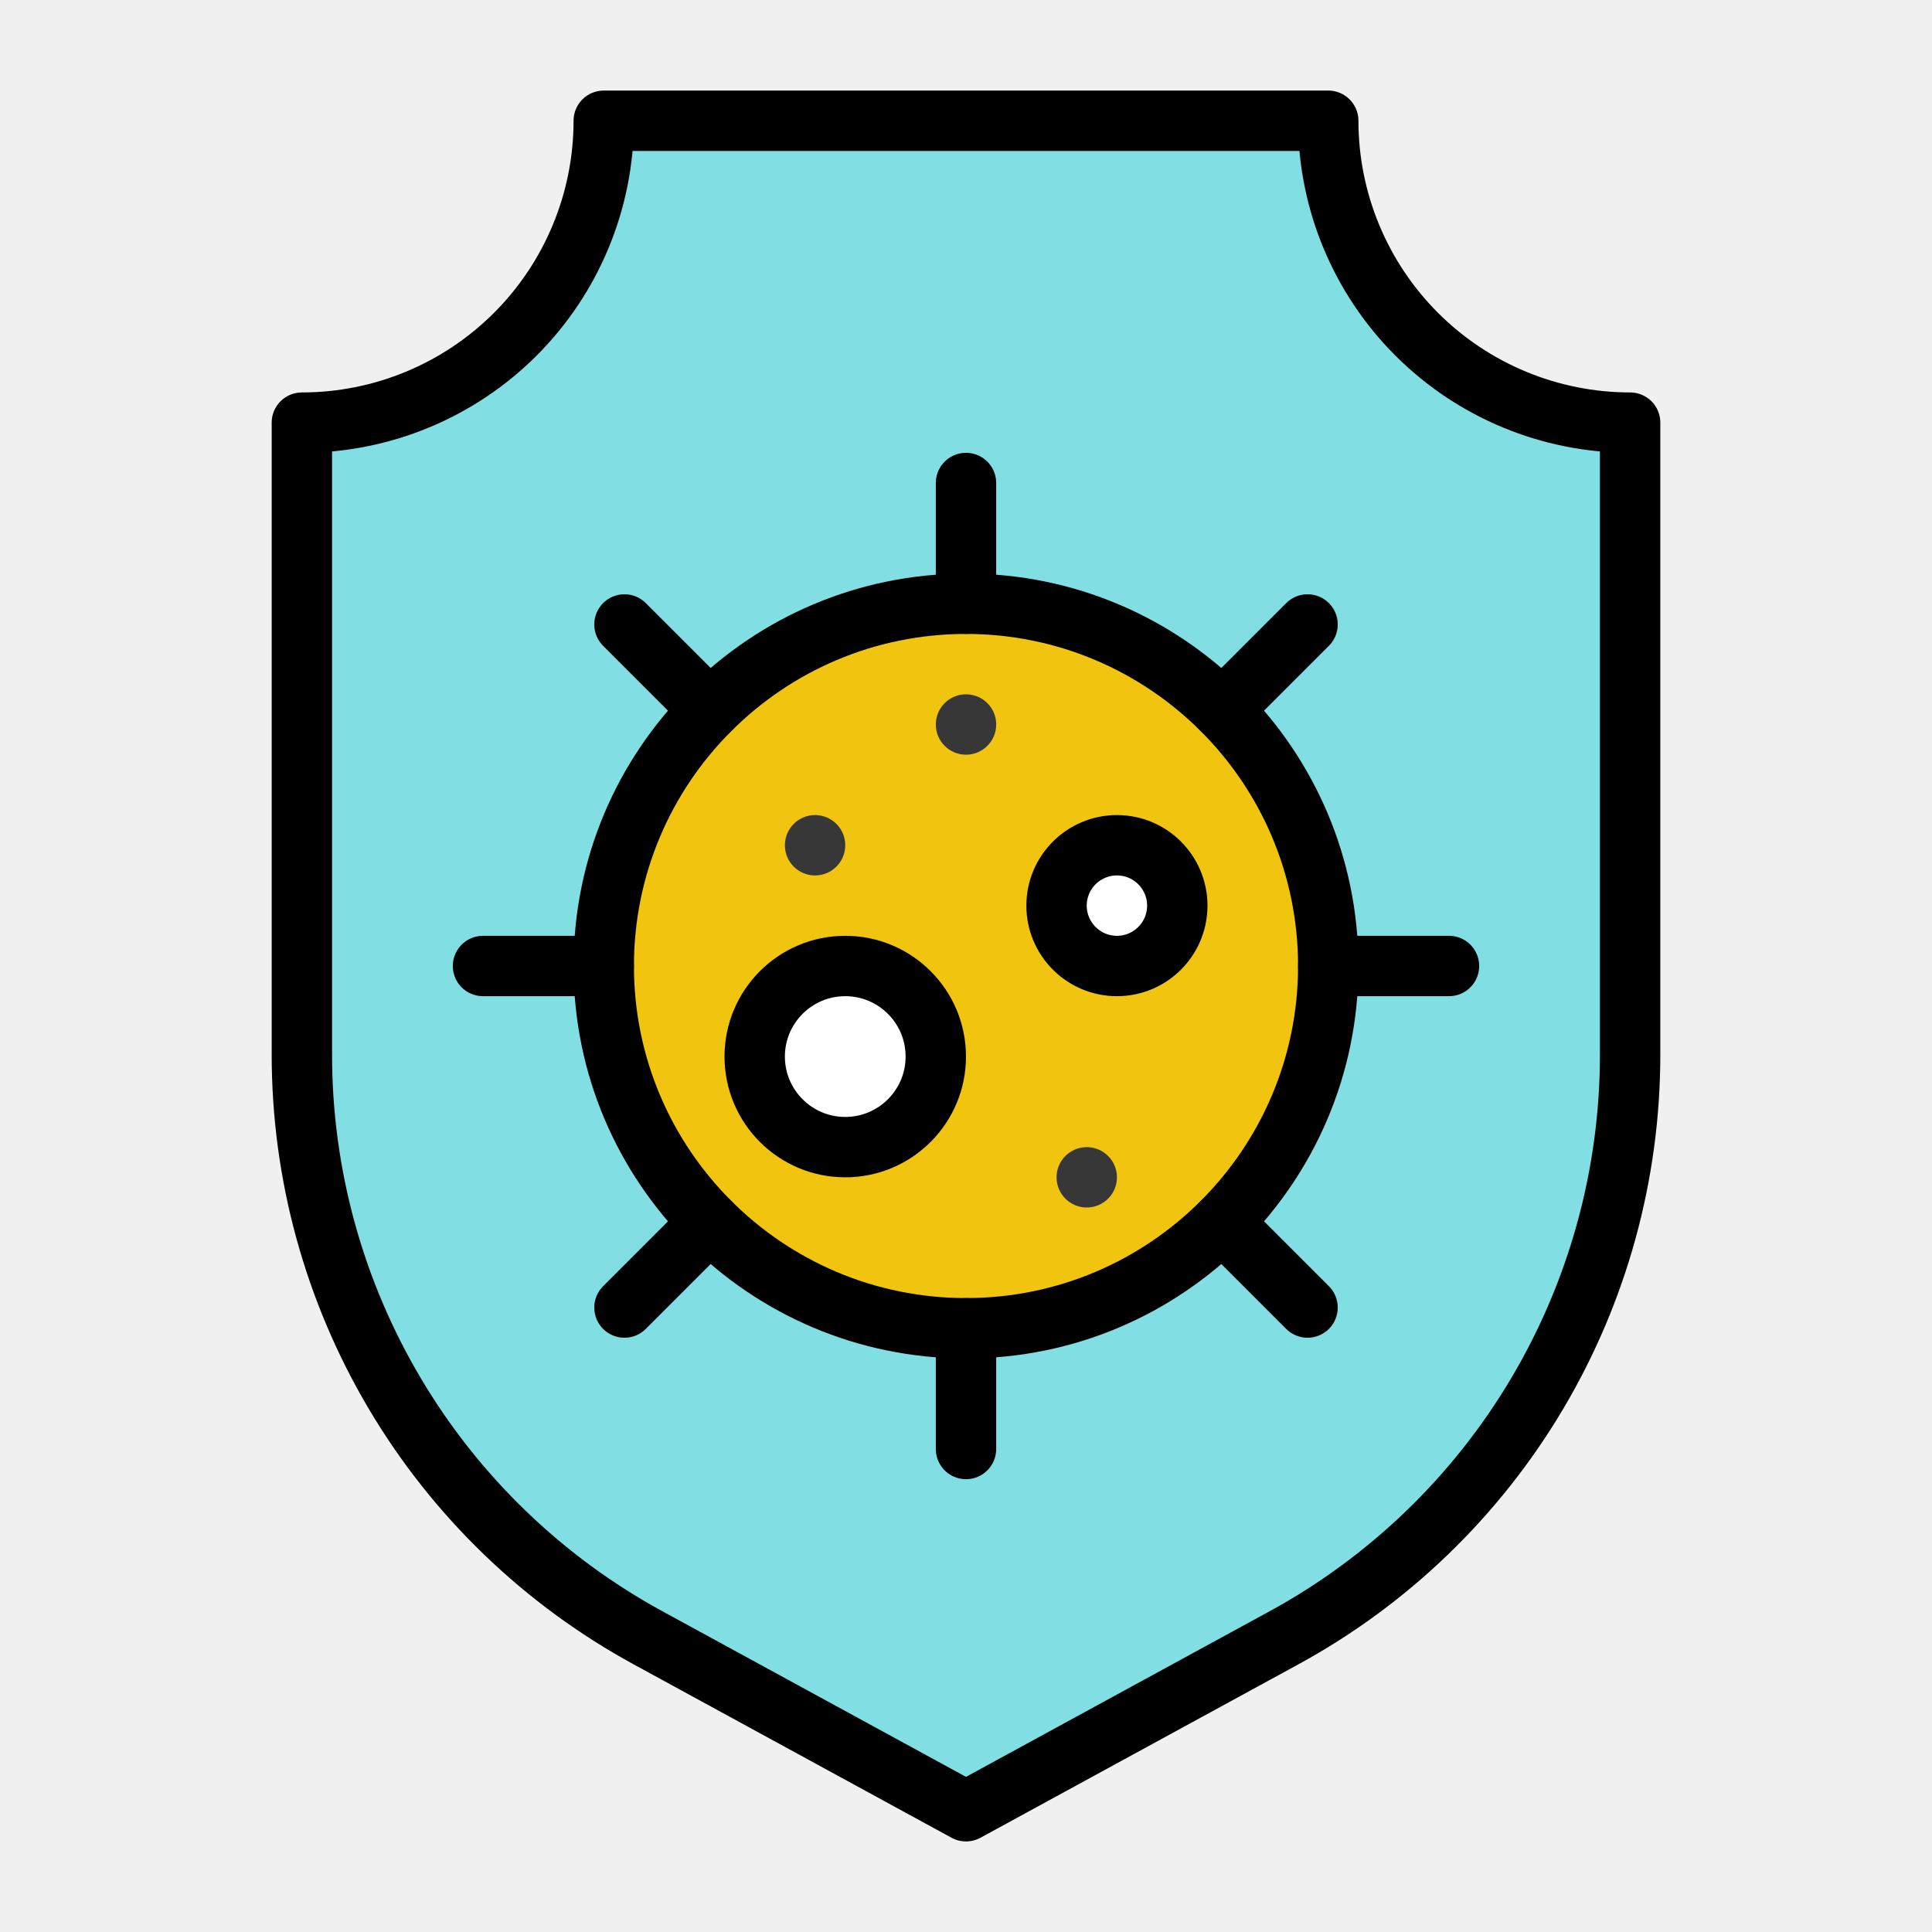
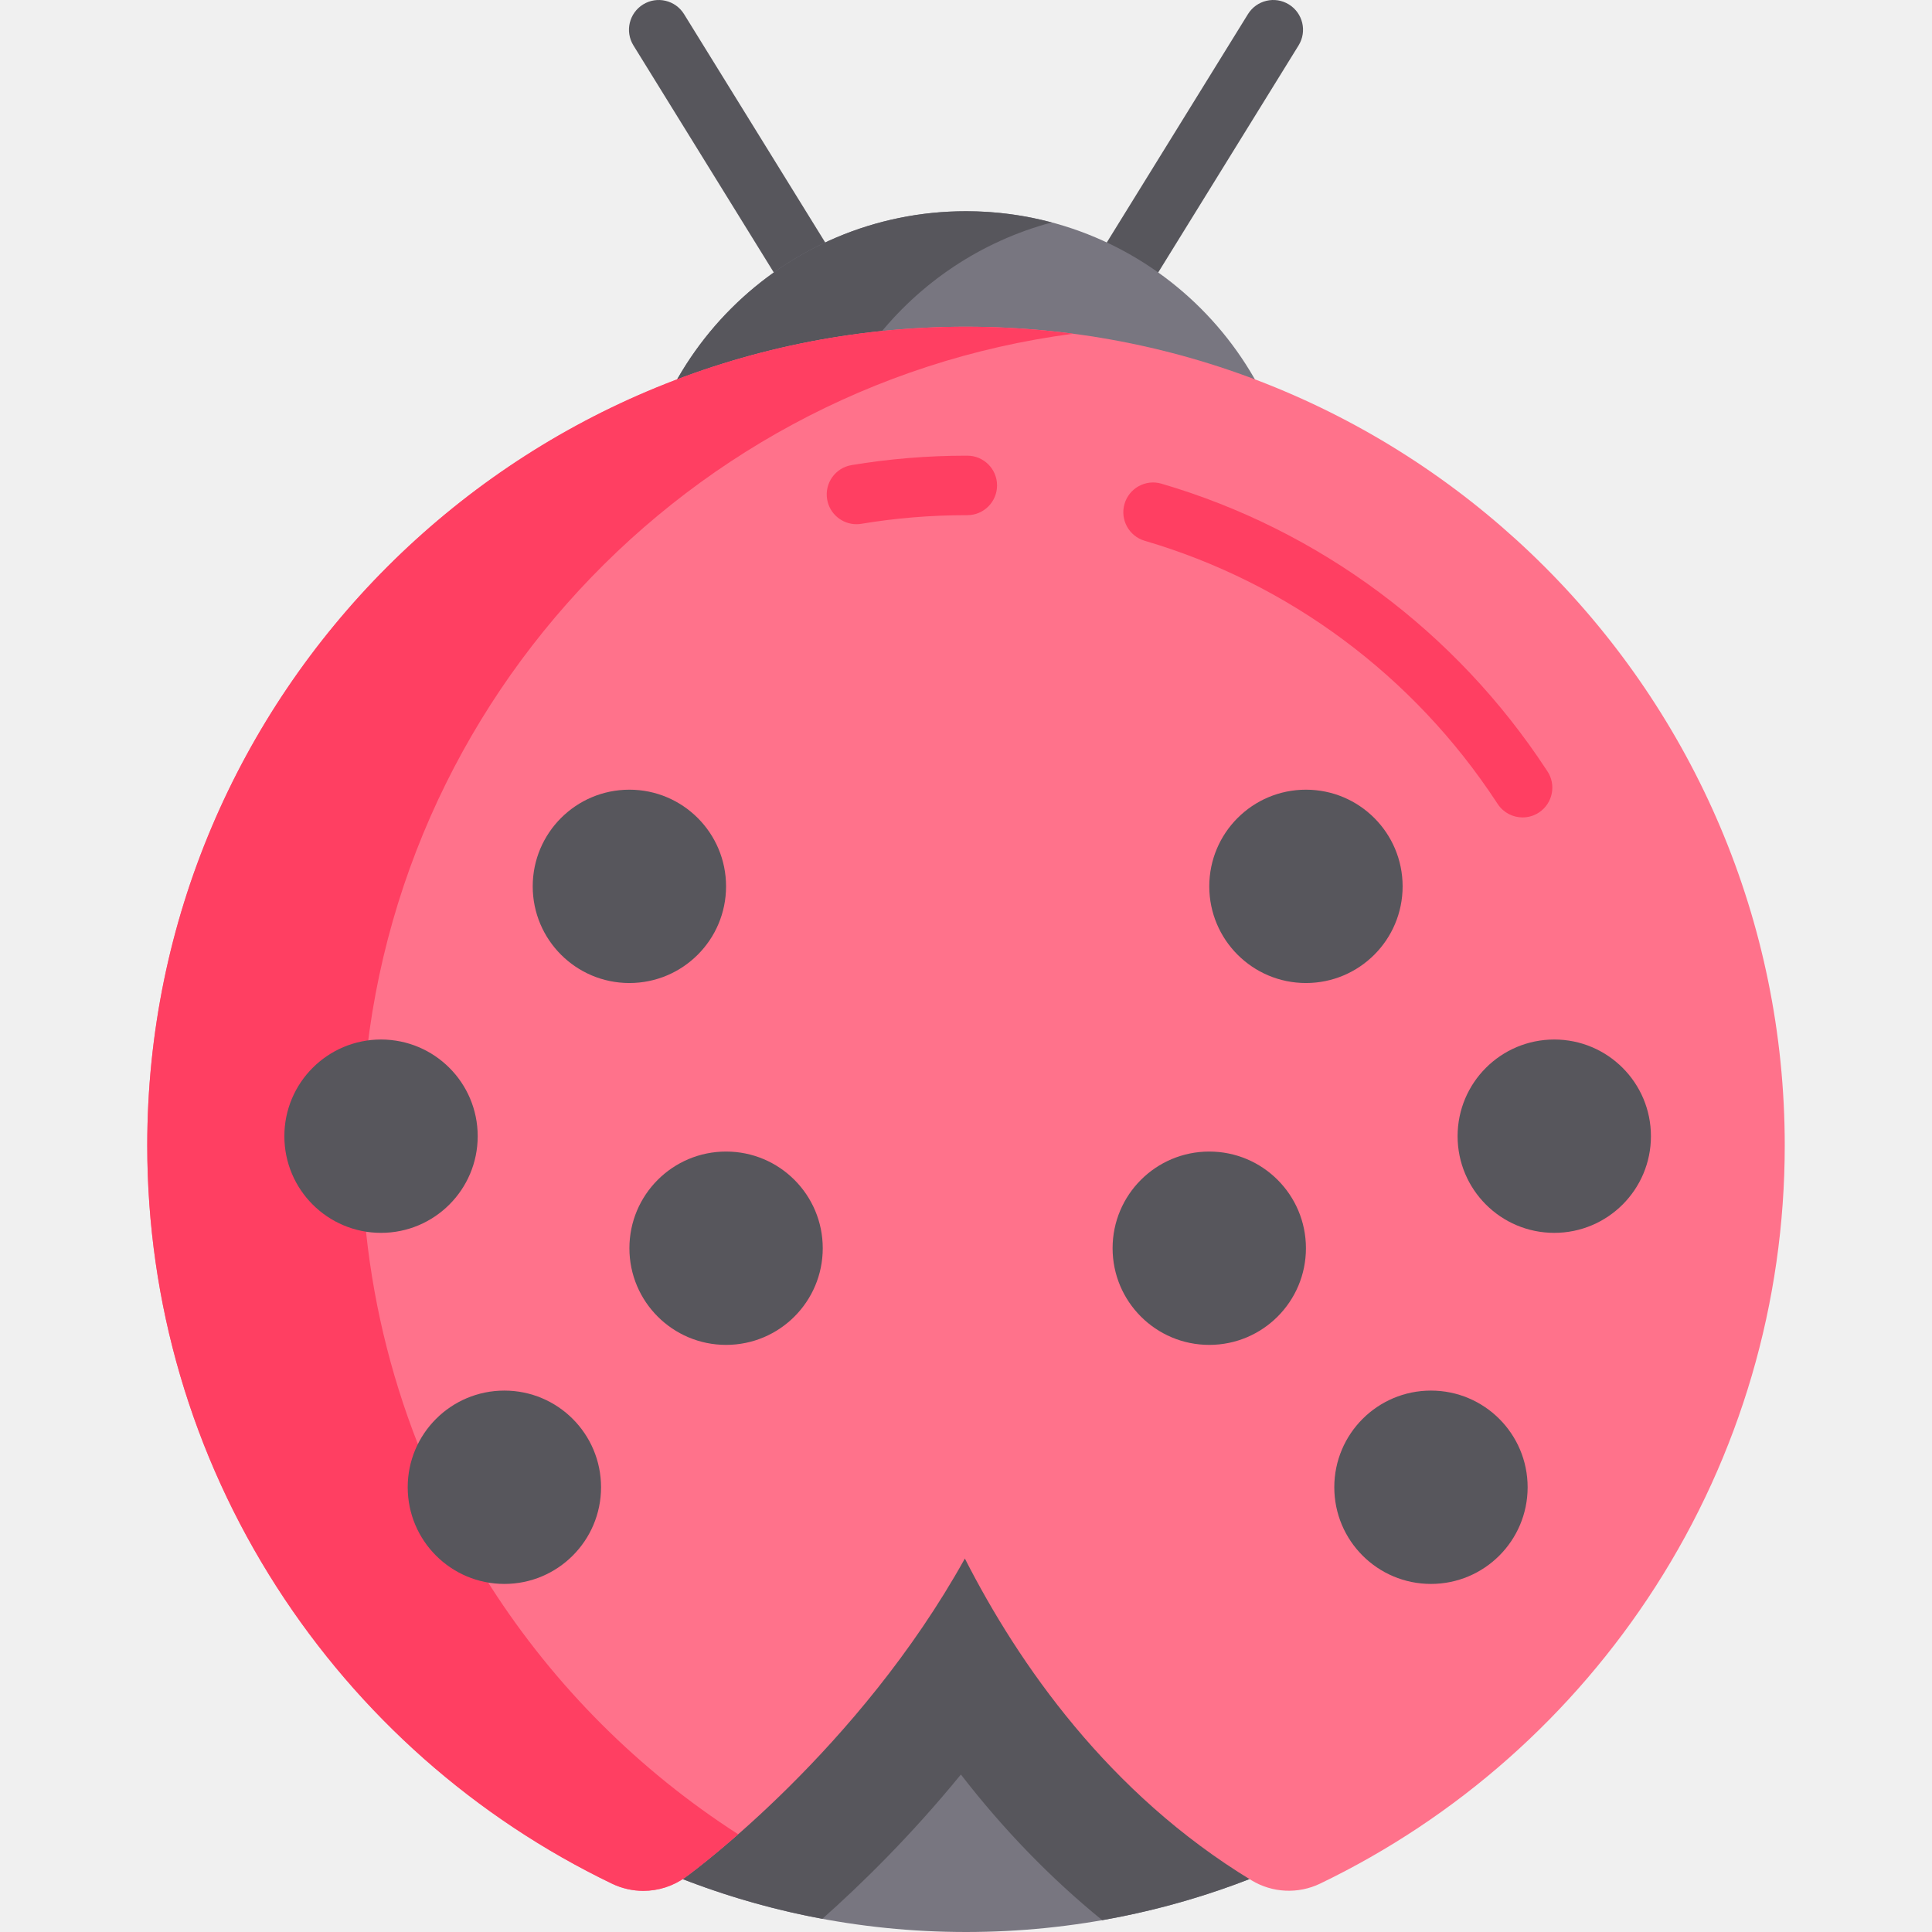
- <svg xmlns="http://www.w3.org/2000/svg" width="60" height="60" viewBox="0 0 60 60" fill="none">
-   <path d="M39.876 50.863L30 56.25L20.124 50.863C16.871 49.089 14.156 46.471 12.265 43.285C10.373 40.098 9.375 36.462 9.375 32.756V13.125C11.861 13.125 14.246 12.137 16.004 10.379C17.762 8.621 18.75 6.236 18.75 3.75H41.25C41.25 6.236 42.238 8.621 43.996 10.379C45.754 12.137 48.139 13.125 50.625 13.125V32.756C50.625 36.462 49.627 40.098 47.735 43.285C45.844 46.471 43.129 49.089 39.876 50.863Z" fill="#81DEE3" stroke="black" stroke-width="1.875" stroke-linecap="round" stroke-linejoin="round" />
-   <path d="M30 41.25C36.213 41.25 41.25 36.213 41.25 30C41.25 23.787 36.213 18.75 30 18.75C23.787 18.75 18.75 23.787 18.75 30C18.75 36.213 23.787 41.25 30 41.25Z" fill="#F1C40F" stroke="black" stroke-width="1.875" stroke-linecap="round" stroke-linejoin="round" />
-   <path d="M26.25 35.625C27.803 35.625 29.062 34.366 29.062 32.812C29.062 31.259 27.803 30 26.25 30C24.697 30 23.438 31.259 23.438 32.812C23.438 34.366 24.697 35.625 26.25 35.625Z" fill="white" stroke="black" stroke-width="1.875" stroke-linecap="round" stroke-linejoin="round" />
-   <path d="M34.688 30C35.723 30 36.562 29.16 36.562 28.125C36.562 27.09 35.723 26.25 34.688 26.25C33.652 26.25 32.812 27.09 32.812 28.125C32.812 29.16 33.652 30 34.688 30Z" fill="white" stroke="black" stroke-width="1.875" stroke-linecap="round" stroke-linejoin="round" />
-   <path d="M33.75 37.5C34.268 37.5 34.688 37.08 34.688 36.562C34.688 36.045 34.268 35.625 33.75 35.625C33.232 35.625 32.812 36.045 32.812 36.562C32.812 37.08 33.232 37.5 33.75 37.5Z" fill="#373737" />
-   <path d="M25.312 27.188C25.83 27.188 26.25 26.768 26.25 26.25C26.25 25.732 25.83 25.312 25.312 25.312C24.795 25.312 24.375 25.732 24.375 26.25C24.375 26.768 24.795 27.188 25.312 27.188Z" fill="#373737" />
-   <path d="M30 23.438C30.518 23.438 30.938 23.018 30.938 22.5C30.938 21.982 30.518 21.562 30 21.562C29.482 21.562 29.062 21.982 29.062 22.5C29.062 23.018 29.482 23.438 30 23.438Z" fill="#373737" />
-   <path d="M30 15V18.75" stroke="black" stroke-width="1.875" stroke-linecap="round" stroke-linejoin="round" />
-   <path d="M30 41.25V45" stroke="black" stroke-width="1.875" stroke-linecap="round" stroke-linejoin="round" />
-   <path d="M19.393 19.393L22.045 22.045" stroke="black" stroke-width="1.875" stroke-linecap="round" stroke-linejoin="round" />
-   <path d="M37.955 37.955L40.607 40.607" stroke="black" stroke-width="1.875" stroke-linecap="round" stroke-linejoin="round" />
-   <path d="M15 30H18.75" stroke="black" stroke-width="1.875" stroke-linecap="round" stroke-linejoin="round" />
-   <path d="M41.25 30H45" stroke="black" stroke-width="1.875" stroke-linecap="round" stroke-linejoin="round" />
-   <path d="M19.393 40.607L22.045 37.955" stroke="black" stroke-width="1.875" stroke-linecap="round" stroke-linejoin="round" />
-   <path d="M37.955 22.045L40.607 19.393" stroke="black" stroke-width="1.875" stroke-linecap="round" stroke-linejoin="round" />
+ <svg xmlns="http://www.w3.org/2000/svg" height="800px" width="800px" version="1.1" id="Layer_1" viewBox="0 0 511.999 511.999" xml:space="preserve">
+   <g>
+     <path style="fill:#57565C;" d="M214.476,80.314c-2.642,0-5.223-1.328-6.715-3.74l-39.897-64.54   c-2.29-3.704-1.143-8.564,2.562-10.854c3.704-2.289,8.563-1.144,10.854,2.561l39.897,64.54c2.29,3.704,1.143,8.564-2.562,10.854   C217.324,79.933,215.892,80.314,214.476,80.314z" />
+     <path style="fill:#57565C;" d="M297.526,80.314c-1.415,0-2.847-0.381-4.139-1.18c-3.704-2.29-4.851-7.15-2.562-10.854l39.897-64.54   c2.291-3.704,7.151-4.851,10.854-2.561c3.704,2.29,4.851,7.15,2.562,10.854L304.24,76.574   C302.749,78.986,300.167,80.314,297.526,80.314z" />
+   </g>
+   <g>
+     <circle style="fill:#787680;" cx="256.005" cy="143.989" r="88.012" />
+     <circle style="fill:#787680;" cx="256.005" cy="304.548" r="207.451" />
+   </g>
+   <g>
+     <path style="fill:#57565C;" d="M213.422,143.986c0-40.749,27.7-75.016,65.294-85.034c-7.248-1.931-14.858-2.975-22.715-2.975   c-48.606,0-88.009,39.403-88.009,88.009s39.403,88.009,88.009,88.009c7.857,0,15.467-1.044,22.715-2.975   C241.122,219.002,213.422,184.735,213.422,143.986z" />
+     <path style="fill:#57565C;" d="M463.451,304.549c0-114.572-92.879-207.451-207.451-207.451S48.549,189.977,48.549,304.549   c0,101.569,72.997,186.077,169.389,203.954c10.145-9.01,23.396-21.935,36.707-38.241c11.285,14.6,23.848,27.543,37.45,38.602   C389.46,491.781,463.451,406.809,463.451,304.549z" />
+   </g>
+   <path style="fill:#FF728B;" d="M256,86.585c-119.642,0-216.978,97.336-216.978,216.978c0,41.607,11.865,82.064,34.31,116.996  c21.833,33.98,52.568,61.176,88.88,78.648c2.63,1.265,5.459,1.887,8.276,1.887c3.967,0,7.91-1.235,11.232-3.653  c2.336-1.699,45.833-33.779,73.978-84.414c14.224,27.93,38.069,62.274,75.955,85.27c5.521,3.352,12.365,3.683,18.188,0.881  c36.298-17.477,67.019-44.672,88.842-78.647c22.436-34.927,34.293-75.375,34.293-116.971C472.979,183.921,375.643,86.585,256,86.585  z" />
+   <g>
+     <path style="fill:#FF3F62;" d="M130.109,420.559c-22.446-34.933-34.31-75.389-34.31-116.996   c0-110.021,82.314-201.171,188.59-215.121c-9.293-1.22-18.767-1.858-28.388-1.858c-119.642,0-216.978,97.336-216.978,216.978   c0,41.607,11.865,82.064,34.31,116.996c21.833,33.98,52.568,61.176,88.88,78.648c2.63,1.265,5.459,1.887,8.276,1.887   c3.967,0,7.91-1.235,11.232-3.653c0.777-0.565,6.107-4.493,13.907-11.339C169.456,469.267,147.083,446.977,130.109,420.559z" />
+     <path style="fill:#FF3F62;" d="M226.968,138.917c-3.787,0-7.128-2.736-7.77-6.594c-0.714-4.296,2.19-8.358,6.486-9.07   c9.956-1.654,20.142-2.494,30.274-2.496h0.386c4.356,0,7.885,3.531,7.885,7.885c0,4.355-3.53,7.885-7.885,7.885h-0.384   c-9.268,0.002-18.587,0.77-27.691,2.283C227.832,138.883,227.397,138.917,226.968,138.917z" />
+     <path style="fill:#FF3F62;" d="M403.505,216.625c-2.549,0-5.049-1.233-6.568-3.513l-0.277-0.414   c-21.987-33.568-55.109-58.191-93.3-69.385c-4.18-1.225-6.574-5.606-5.35-9.785c1.226-4.179,5.607-6.573,9.785-5.35   c41.786,12.248,78.018,39.176,102.022,75.825l0.241,0.361c2.416,3.623,1.436,8.519-2.187,10.935   C406.528,216.195,405.008,216.625,403.505,216.625z" />
+   </g>
+   <g>
+     <circle style="fill:#57565C;" cx="166.794" cy="234.893" r="25.619" />
+     <circle style="fill:#57565C;" cx="192.417" cy="330.791" r="25.619" />
+     <circle style="fill:#57565C;" cx="100.977" cy="301.1" r="25.619" />
+     <circle style="fill:#57565C;" cx="133.665" cy="394.138" r="25.619" />
+     <circle style="fill:#57565C;" cx="346.089" cy="234.893" r="25.619" />
+     <circle style="fill:#57565C;" cx="320.467" cy="330.791" r="25.619" />
+     <circle style="fill:#57565C;" cx="411.896" cy="301.1" r="25.619" />
+     <circle style="fill:#57565C;" cx="379.219" cy="394.138" r="25.619" />
+   </g>
</svg>
